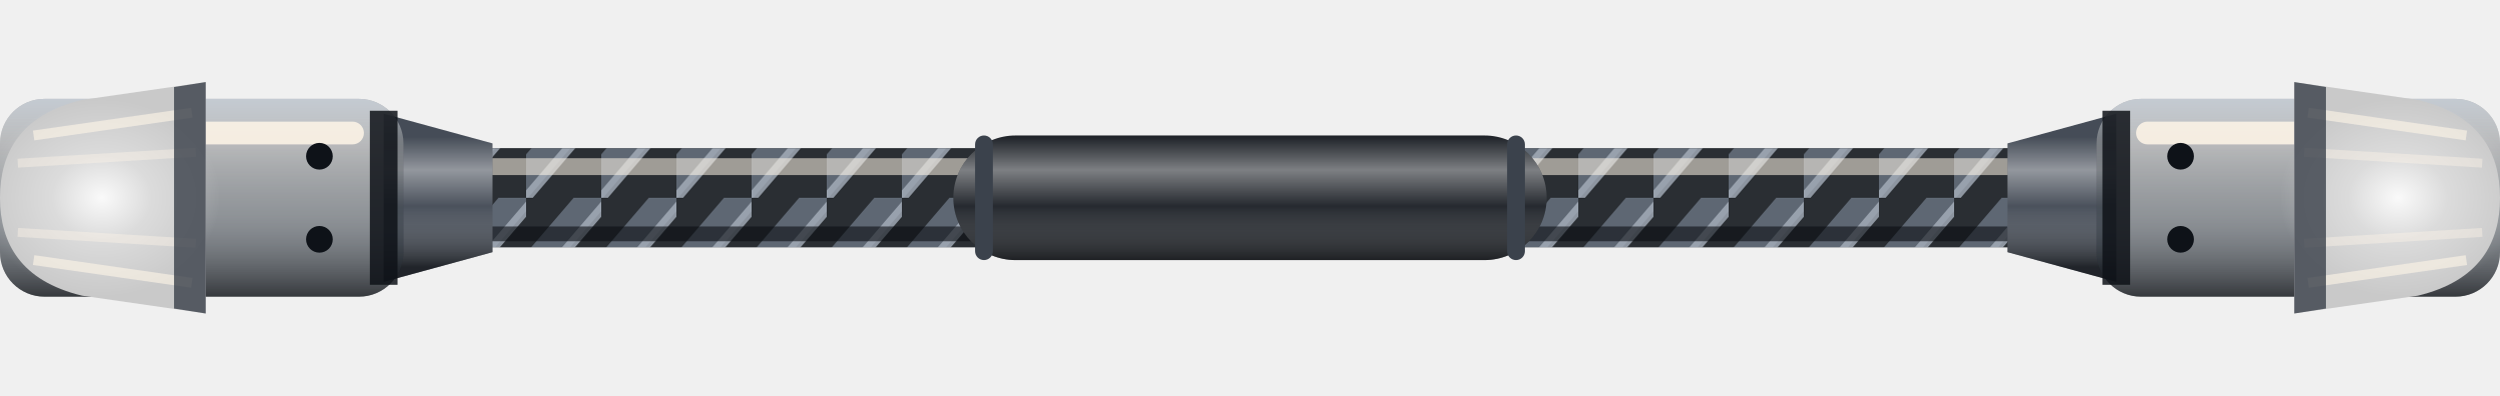
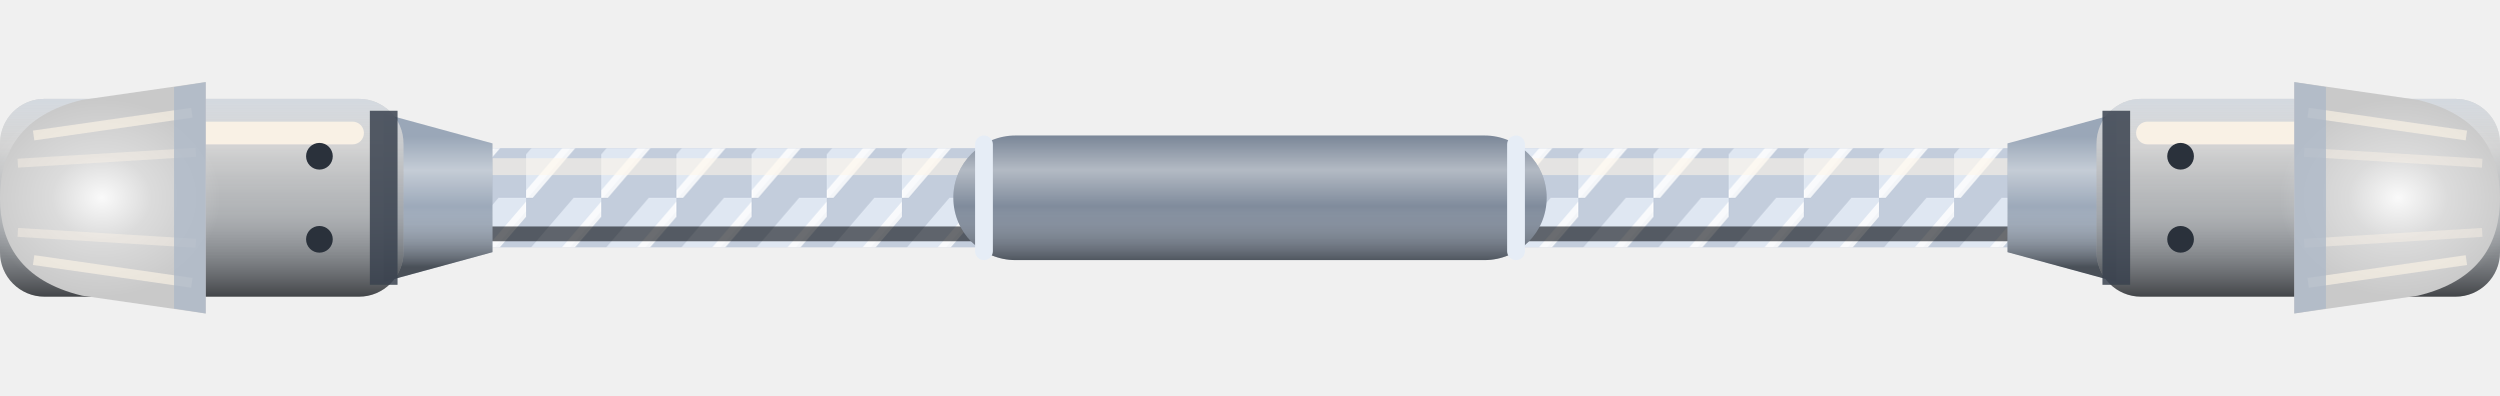
<svg xmlns="http://www.w3.org/2000/svg" viewBox="0 0 252.8 40">
  <defs>
    <pattern id="cbatonBraid" width="7.6" height="10" patternUnits="userSpaceOnUse">
-       <rect width="7.6" height="10" fill="#2A2E33" />
-       <path d="M-3.5 12 L8.5 -2" stroke="#5E6773" stroke-width="3" fill="none" />
-       <path d="M-1.7 12 L10.3 -2" stroke="#A6AFBB" stroke-width="1" fill="none" opacity="0.8" />
+       <rect width="7.6" height="10" fill="#C3CDDC" />
+       <path d="M-3.5 12 L8.5 -2" stroke="#DFE7F2" stroke-width="3" fill="none" />
+       <path d="M-1.7 12 L10.3 -2" stroke="#FFFFFF" stroke-width="1" fill="none" opacity="0.8" />
    </pattern>
    <linearGradient id="cbatonTube" x1="0" y1="10" x2="0" y2="30" gradientUnits="userSpaceOnUse">
      <stop offset="0" stop-color="#DFE8F3" stop-opacity="0.62" />
      <stop offset="0.24" stop-color="#FFFFFF" stop-opacity="0.3" />
      <stop offset="0.58" stop-color="#78838F" stop-opacity="0.24" />
      <stop offset="1" stop-color="#080B10" stop-opacity="0.68" />
    </linearGradient>
    <linearGradient id="cbatonSheen" x1="0" y1="13" x2="0" y2="27" gradientUnits="userSpaceOnUse">
      <stop offset="0.06" stop-color="#FFFFFF" stop-opacity="0" />
      <stop offset="0.3" stop-color="#FFFFFF" stop-opacity="0.42" />
      <stop offset="0.56" stop-color="#FFFFFF" stop-opacity="0.03" />
      <stop offset="1" stop-color="#000000" stop-opacity="0.52" />
    </linearGradient>
    <radialGradient id="cbatonCore" cx="0.5" cy="0.5" r="0.5">
      <stop offset="0" stop-color="#FFFFFF" stop-opacity="0.9" />
      <stop offset="0.42" stop-color="#FFFFFF" stop-opacity="0.34" />
      <stop offset="1" stop-color="#FFFFFF" stop-opacity="0" />
    </radialGradient>
  </defs>
-   <rect x="40.4" y="15" width="172" height="10" rx="5" fill="#2A2E33" />
+   <rect x="40.4" y="15" width="172" height="10" rx="5" fill="#C3CDDC" />
  <rect x="40.4" y="15" width="172" height="10" rx="5" fill="url(#cbatonBraid)" />
  <rect x="40.4" y="16" width="172" height="1.7" rx="0.85" fill="#FFF6E8" opacity="0.55" />
  <rect x="40.4" y="22.9" width="172" height="1.5" rx="0.75" fill="#0A0D12" opacity="0.6" />
-   <rect x="96.4" y="13.7" width="60" height="12.6" rx="6.3" fill="#1F2329" />
+   <rect x="96.4" y="13.7" width="60" height="12.6" rx="6.3" fill="#7C8899" />
  <rect x="96.4" y="13.7" width="60" height="12.6" rx="6.3" fill="url(#cbatonSheen)" />
-   <rect x="98.6" y="13.7" width="1.8" height="12.6" rx="0.9" fill="#3B424C" />
-   <rect x="152.4" y="13.7" width="1.8" height="12.6" rx="0.9" fill="#3B424C" />
-   <path d="M203 14.5 L214 11.5 L214 28.5 L203 25.5 Z" fill="#454C57" />
+   <rect x="98.6" y="13.7" width="1.8" height="12.6" rx="0.9" fill="#E6EDF6" />
+   <rect x="152.4" y="13.7" width="1.8" height="12.6" rx="0.9" fill="#E6EDF6" />
+   <path d="M203 14.5 L214 11.5 L214 28.5 L203 25.5 Z" fill="#9AA7B8" />
  <path d="M203 14.5 L214 11.5 L214 28.5 L203 25.5 Z" fill="url(#cbatonSheen)" />
-   <rect x="212" y="10" width="40.8" height="20" rx="4.5" fill="#12161C" opacity="0.4" />
+   <rect x="212" y="10" width="40.8" height="20" rx="4.5" fill="#B4B4B4" opacity="0.8" />
  <rect x="212" y="10" width="40.8" height="20" rx="4.5" fill="url(#cbatonTube)" />
-   <path d="M212.6 11.2 L215.4 11.2 L215.4 28.8 L212.6 28.8 Z" fill="#0E1218" opacity="0.85" />
+   <path d="M212.6 11.2 L215.4 11.2 L215.4 28.8 L212.6 28.8 Z" fill="#39424F" opacity="0.85" />
  <rect x="216" y="12.3" width="33" height="2.3" rx="1.15" fill="#FFF6E8" opacity="0.85" />
-   <circle cx="220.5" cy="15.8" r="1.35" fill="#0E1218" />
-   <circle cx="220.5" cy="24.2" r="1.35" fill="#0E1218" />
+   <circle cx="220.5" cy="15.8" r="1.35" fill="#2A313B" />
+   <circle cx="220.5" cy="24.2" r="1.35" fill="#2A313B" />
  <path d="M232 8.3 L244.5 10.1 C250.7 11.6 252.8 15.4 252.8 20 C252.8 24.6 250.7 28.4 244.5 29.9 L232 31.7 Z" fill="#C9C9C9" />
  <ellipse cx="242.5" cy="20" rx="12" ry="10" fill="url(#cbatonCore)" />
  <path d="M233.4 11.4 L249.4 13.7 M233.4 28.6 L249.4 26.3" stroke="#FFF6E8" stroke-width="1" opacity="0.6" fill="none" />
  <path d="M233 15.4 L251 16.5 M233 24.6 L251 23.5" stroke="#FFF6E8" stroke-width="0.9" opacity="0.4" fill="none" />
-   <path d="M232 8.3 L235.2 8.8 L235.2 31.2 L232 31.7 Z" fill="#39404A" opacity="0.8" />
+   <path d="M232 8.3 L235.2 8.8 L235.2 31.2 L232 31.7 Z" fill="#AEB9C8" opacity="0.8" />
  <g transform="translate(252.8,0) scale(-1,1)">
-     <path d="M203 14.5 L214 11.5 L214 28.5 L203 25.5 Z" fill="#454C57" />
+     <path d="M203 14.5 L214 11.5 L214 28.5 L203 25.5 Z" fill="#9AA7B8" />
    <path d="M203 14.5 L214 11.5 L214 28.5 L203 25.5 Z" fill="url(#cbatonSheen)" />
-     <rect x="212" y="10" width="40.8" height="20" rx="4.5" fill="#12161C" opacity="0.4" />
+     <rect x="212" y="10" width="40.8" height="20" rx="4.5" fill="#B4B4B4" opacity="0.8" />
    <rect x="212" y="10" width="40.8" height="20" rx="4.5" fill="url(#cbatonTube)" />
-     <path d="M212.6 11.2 L215.4 11.2 L215.4 28.8 L212.6 28.8 Z" fill="#0E1218" opacity="0.85" />
+     <path d="M212.6 11.2 L215.4 11.2 L215.4 28.8 L212.6 28.8 Z" fill="#39424F" opacity="0.85" />
    <rect x="216" y="12.3" width="33" height="2.3" rx="1.15" fill="#FFF6E8" opacity="0.85" />
-     <circle cx="220.5" cy="15.8" r="1.35" fill="#0E1218" />
-     <circle cx="220.5" cy="24.2" r="1.35" fill="#0E1218" />
+     <circle cx="220.5" cy="15.8" r="1.35" fill="#2A313B" />
+     <circle cx="220.5" cy="24.2" r="1.35" fill="#2A313B" />
    <path d="M232 8.3 L244.5 10.1 C250.7 11.6 252.8 15.4 252.8 20 C252.8 24.6 250.7 28.4 244.5 29.9 L232 31.7 Z" fill="#C9C9C9" />
    <ellipse cx="242.5" cy="20" rx="12" ry="10" fill="url(#cbatonCore)" />
    <path d="M233.4 11.4 L249.4 13.7 M233.4 28.6 L249.4 26.3" stroke="#FFF6E8" stroke-width="1" opacity="0.6" fill="none" />
    <path d="M233 15.4 L251 16.5 M233 24.6 L251 23.5" stroke="#FFF6E8" stroke-width="0.9" opacity="0.4" fill="none" />
-     <path d="M232 8.3 L235.2 8.8 L235.2 31.2 L232 31.7 Z" fill="#39404A" opacity="0.8" />
+     <path d="M232 8.3 L235.2 8.8 L235.2 31.2 L232 31.7 Z" fill="#AEB9C8" opacity="0.8" />
  </g>
</svg>
